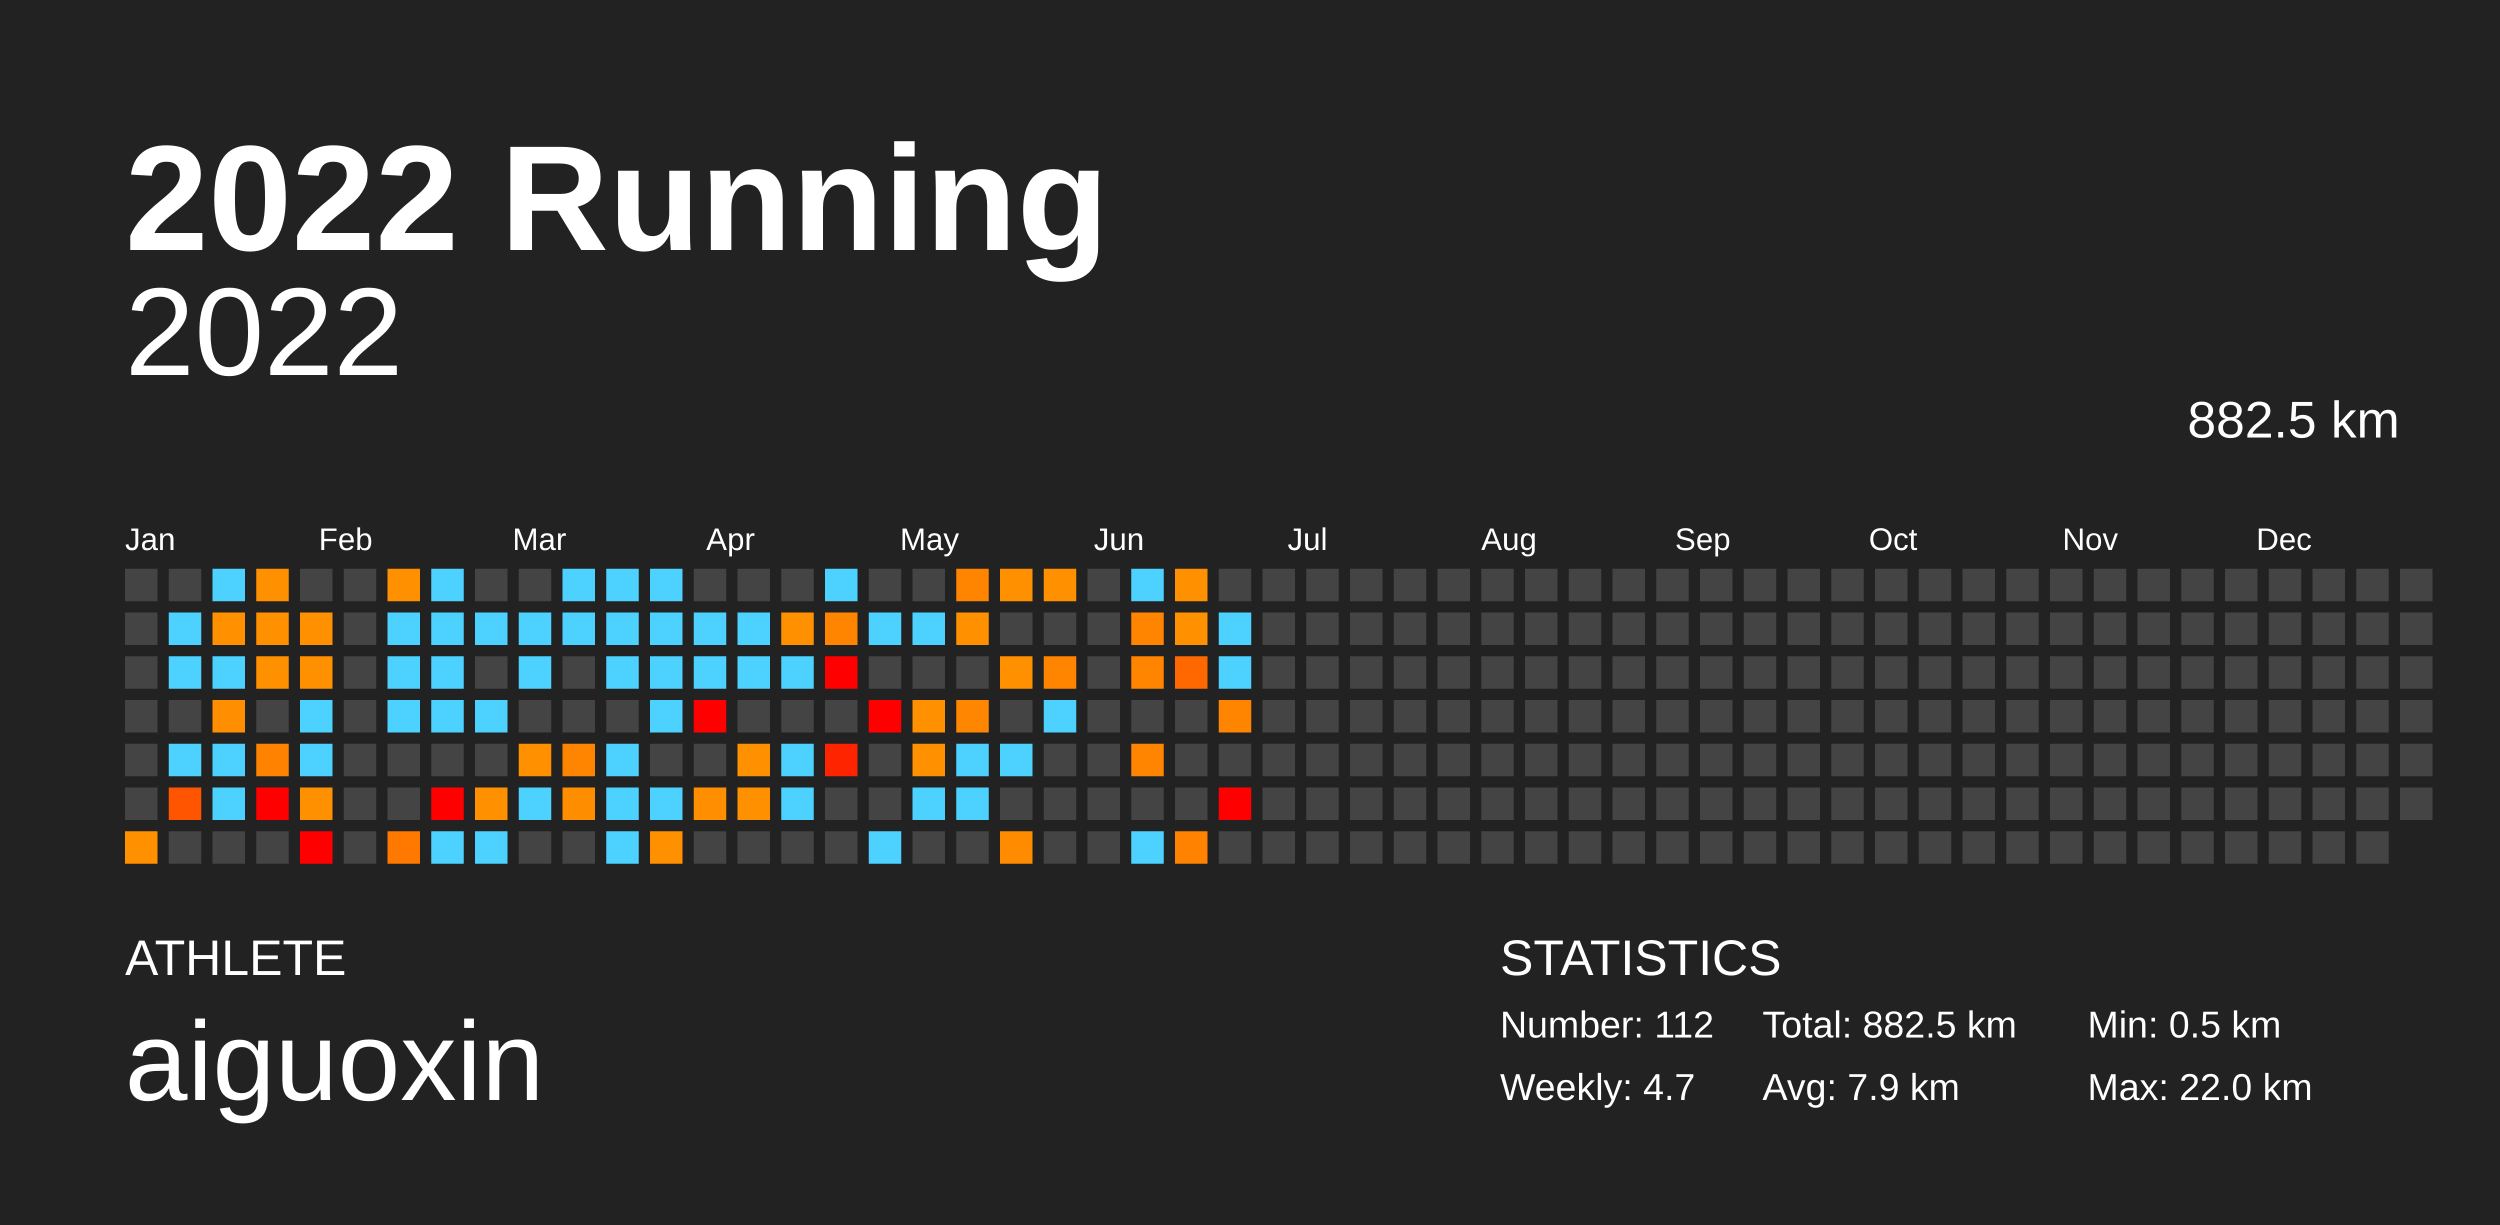
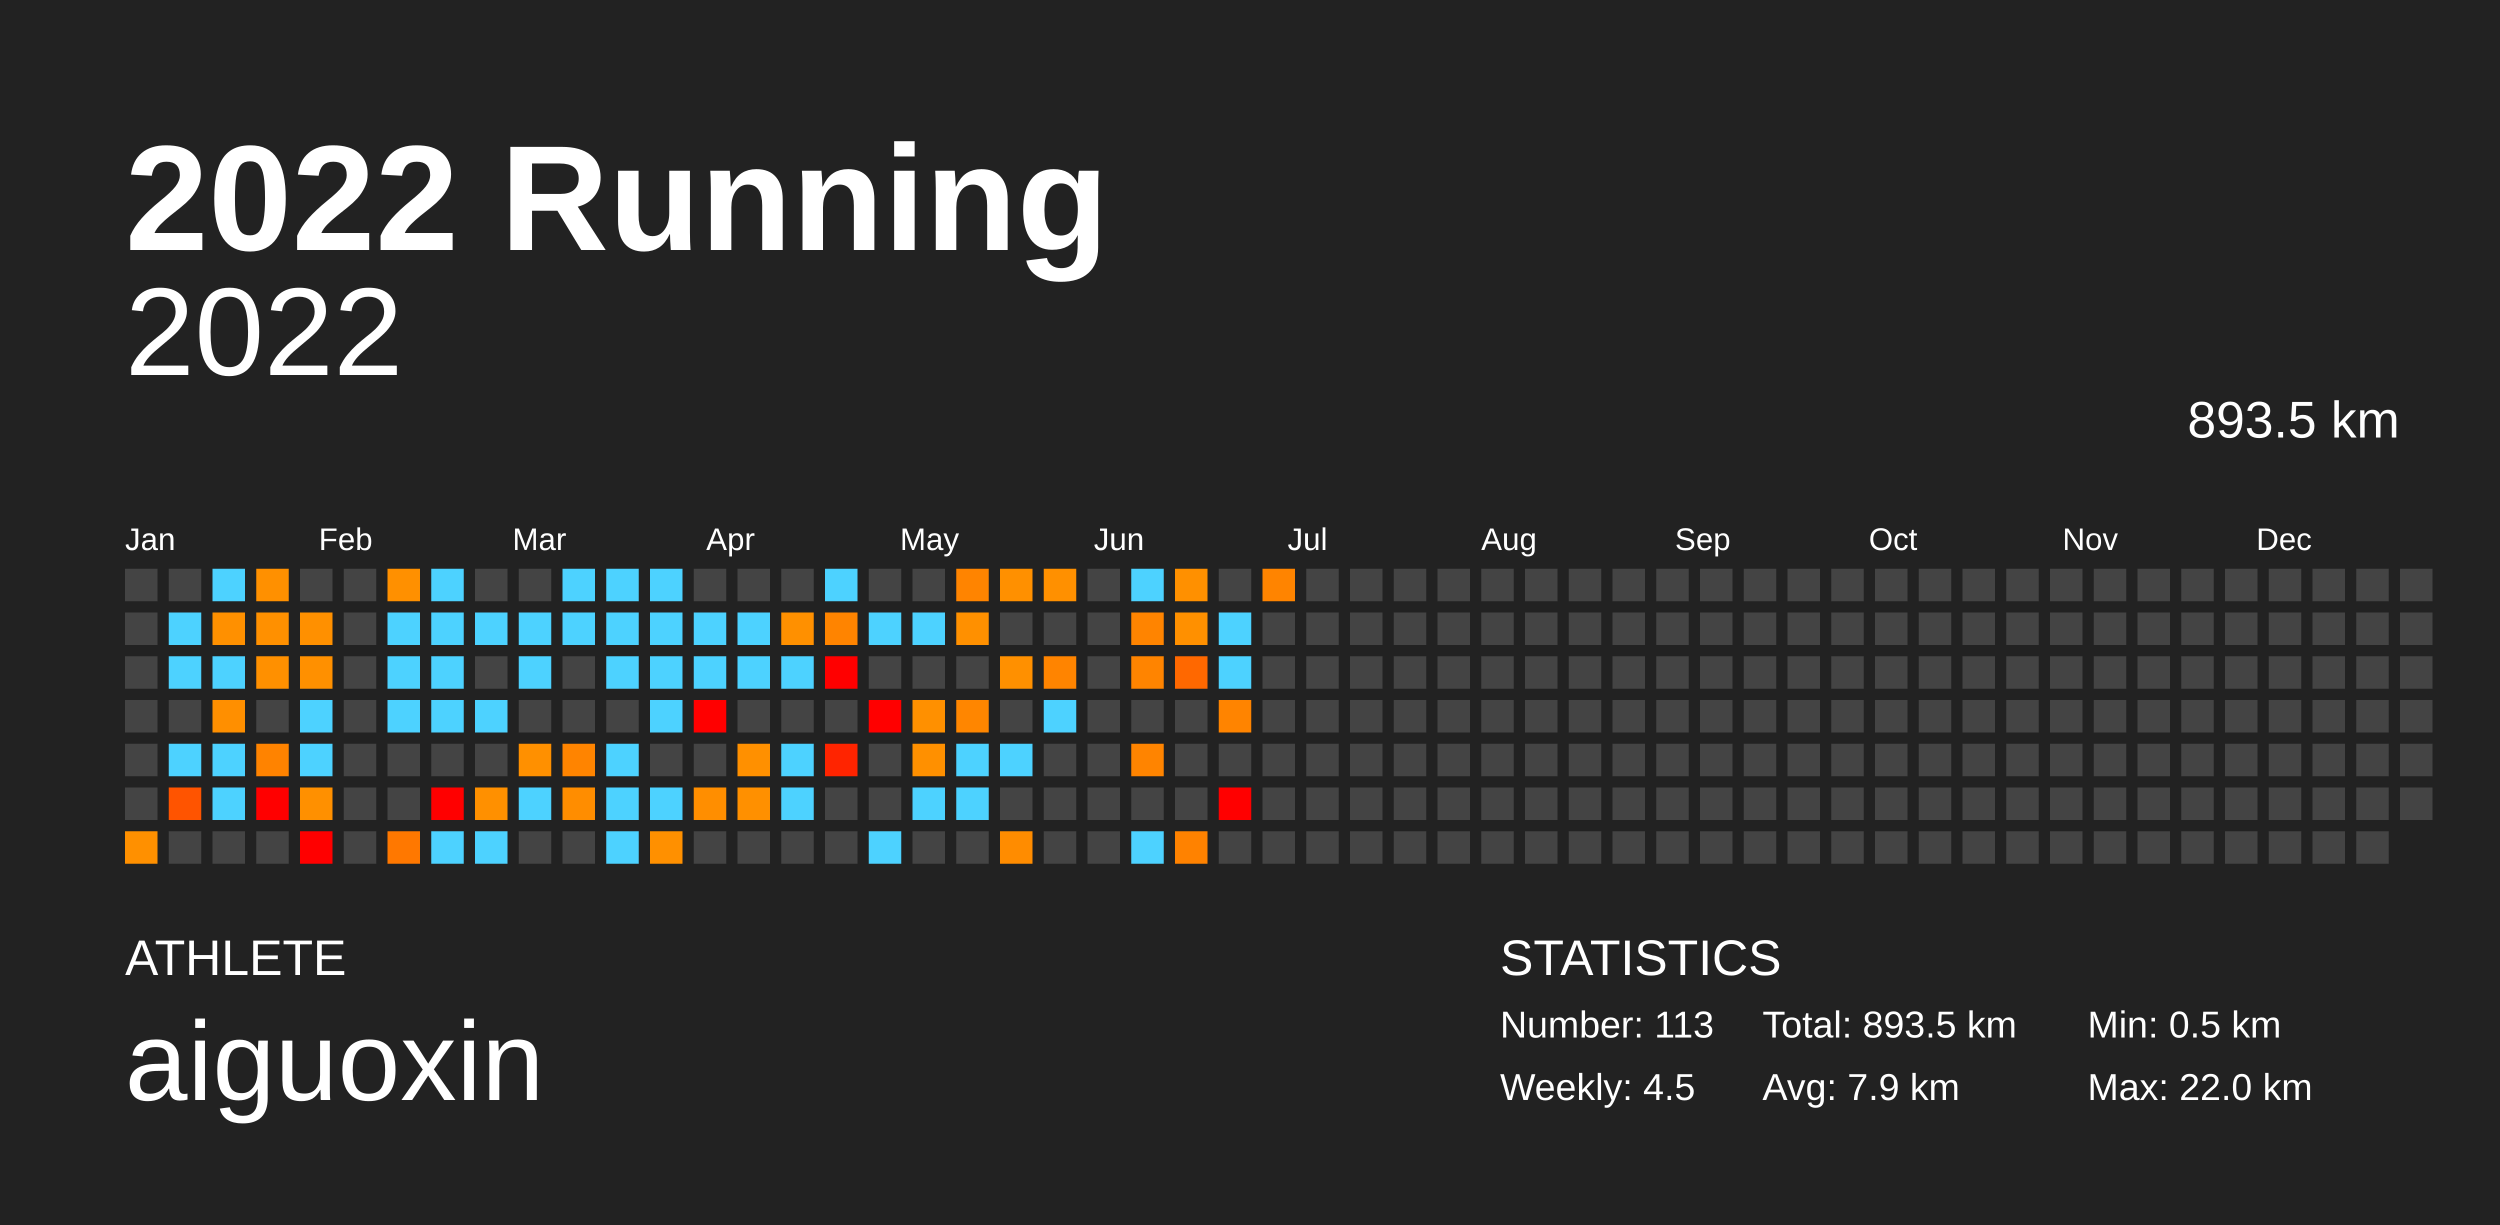
<svg xmlns="http://www.w3.org/2000/svg" baseProfile="full" height="98mm" version="1.1" viewBox="0,0,200,98" width="200mm">
  <defs />
  <rect fill="#222222" height="98" width="200" x="0" y="0" />
  <text fill="#FFFFFF" style="font-size:12px; font-family:Arial; font-weight:bold;" x="10" y="20">2022 Running</text>
  <text fill="#FFFFFF" style="font-size:4px; font-family:Arial" x="10" y="78">ATHLETE</text>
  <text fill="#FFFFFF" style="font-size:9px; font-family:Arial" x="10" y="88">aiguoxin</text>
  <text fill="#FFFFFF" style="font-size:4px; font-family:Arial" x="120" y="78">STATISTICS</text>
-   <text fill="#FFFFFF" style="font-size:3px; font-family:Arial" x="120" y="83">Number: 112</text>
-   <text fill="#FFFFFF" style="font-size:3px; font-family:Arial" x="120" y="88">Weekly: 4.7</text>
-   <text fill="#FFFFFF" style="font-size:3px; font-family:Arial" x="141" y="83">Total: 882.5 km</text>
+   <text fill="#FFFFFF" style="font-size:3px; font-family:Arial" x="120" y="83">Number: 113</text>
+   <text fill="#FFFFFF" style="font-size:3px; font-family:Arial" x="120" y="88">Weekly: 4.5</text>
+   <text fill="#FFFFFF" style="font-size:3px; font-family:Arial" x="141" y="83">Total: 893.5 km</text>
  <text fill="#FFFFFF" style="font-size:3px; font-family:Arial" x="141" y="88">Avg: 7.9 km</text>
  <text fill="#FFFFFF" style="font-size:3px; font-family:Arial" x="167" y="83">Min: 0.5 km</text>
  <text fill="#FFFFFF" style="font-size:3px; font-family:Arial" x="167" y="88">Max: 22.0 km</text>
  <text alignment-baseline="hanging" fill="#FFFFFF" style="font-size:10.0px; font-family:Arial;" x="10" y="30">2022</text>
-   <text alignment-baseline="hanging" fill="#FFFFFF" style="font-size:4.125px; font-family:Arial;" x="175" y="35">882.5 km</text>
+   <text alignment-baseline="hanging" fill="#FFFFFF" style="font-size:4.125px; font-family:Arial;" x="175" y="35">893.5 km</text>
  <text fill="#FFFFFF" style="font-size:2.5px; font-family:Arial" x="10.0" y="44">Jan</text>
  <text fill="#FFFFFF" style="font-size:2.5px; font-family:Arial" x="25.5" y="44">Feb</text>
  <text fill="#FFFFFF" style="font-size:2.5px; font-family:Arial" x="41.0" y="44">Mar</text>
  <text fill="#FFFFFF" style="font-size:2.5px; font-family:Arial" x="56.5" y="44">Apr</text>
  <text fill="#FFFFFF" style="font-size:2.5px; font-family:Arial" x="72.0" y="44">May</text>
  <text fill="#FFFFFF" style="font-size:2.5px; font-family:Arial" x="87.5" y="44">Jun</text>
  <text fill="#FFFFFF" style="font-size:2.5px; font-family:Arial" x="103.0" y="44">Jul</text>
  <text fill="#FFFFFF" style="font-size:2.5px; font-family:Arial" x="118.5" y="44">Aug</text>
  <text fill="#FFFFFF" style="font-size:2.5px; font-family:Arial" x="134.0" y="44">Sep</text>
  <text fill="#FFFFFF" style="font-size:2.5px; font-family:Arial" x="149.5" y="44">Oct</text>
  <text fill="#FFFFFF" style="font-size:2.5px; font-family:Arial" x="165.0" y="44">Nov</text>
  <text fill="#FFFFFF" style="font-size:2.5px; font-family:Arial" x="180.5" y="44">Dec</text>
  <rect fill="#444444" height="2.6" width="2.6" x="10.0" y="45.5" />
  <rect fill="#444444" height="2.6" width="2.6" x="10.0" y="49.0" />
  <rect fill="#444444" height="2.6" width="2.6" x="10.0" y="52.5" />
  <rect fill="#444444" height="2.6" width="2.6" x="10.0" y="56.0" />
  <rect fill="#444444" height="2.6" width="2.6" x="10.0" y="59.5" />
  <rect fill="#444444" height="2.6" width="2.6" x="10.0" y="63.0" />
  <rect fill="#ff9000" height="2.6" width="2.6" x="10.0" y="66.5" />
  <rect fill="#444444" height="2.6" width="2.6" x="13.5" y="45.5" />
  <rect fill="#4dd2ff" height="2.6" width="2.6" x="13.5" y="49.0" />
  <rect fill="#4dd2ff" height="2.6" width="2.6" x="13.5" y="52.5" />
  <rect fill="#444444" height="2.6" width="2.6" x="13.5" y="56.0" />
  <rect fill="#4dd2ff" height="2.6" width="2.6" x="13.5" y="59.5" />
  <rect fill="#ff5400" height="2.6" width="2.6" x="13.5" y="63.0" />
  <rect fill="#444444" height="2.6" width="2.6" x="13.5" y="66.5" />
  <rect fill="#4dd2ff" height="2.6" width="2.6" x="17.0" y="45.5" />
  <rect fill="#ff9000" height="2.6" width="2.6" x="17.0" y="49.0" />
  <rect fill="#4dd2ff" height="2.6" width="2.6" x="17.0" y="52.5" />
  <rect fill="#ff8f00" height="2.6" width="2.6" x="17.0" y="56.0" />
  <rect fill="#4dd2ff" height="2.6" width="2.6" x="17.0" y="59.5" />
  <rect fill="#4dd2ff" height="2.6" width="2.6" x="17.0" y="63.0" />
  <rect fill="#444444" height="2.6" width="2.6" x="17.0" y="66.5" />
  <rect fill="#ff9000" height="2.6" width="2.6" x="20.5" y="45.5" />
  <rect fill="#ff9000" height="2.6" width="2.6" x="20.5" y="49.0" />
  <rect fill="#ff9000" height="2.6" width="2.6" x="20.5" y="52.5" />
  <rect fill="#444444" height="2.6" width="2.6" x="20.5" y="56.0" />
  <rect fill="#ff8300" height="2.6" width="2.6" x="20.5" y="59.5" />
  <rect fill="red" height="2.6" width="2.6" x="20.5" y="63.0" />
  <rect fill="#444444" height="2.6" width="2.6" x="20.5" y="66.5" />
  <rect fill="#444444" height="2.6" width="2.6" x="24.0" y="45.5" />
  <rect fill="#ff9000" height="2.6" width="2.6" x="24.0" y="49.0" />
  <rect fill="#ff9000" height="2.6" width="2.6" x="24.0" y="52.5" />
  <rect fill="#4dd2ff" height="2.6" width="2.6" x="24.0" y="56.0" />
  <rect fill="#4dd2ff" height="2.6" width="2.6" x="24.0" y="59.5" />
  <rect fill="#ff9000" height="2.6" width="2.6" x="24.0" y="63.0" />
  <rect fill="red" height="2.6" width="2.6" x="24.0" y="66.5" />
  <rect fill="#444444" height="2.6" width="2.6" x="27.5" y="45.5" />
  <rect fill="#444444" height="2.6" width="2.6" x="27.5" y="49.0" />
  <rect fill="#444444" height="2.6" width="2.6" x="27.5" y="52.5" />
  <rect fill="#444444" height="2.6" width="2.6" x="27.5" y="56.0" />
  <rect fill="#444444" height="2.6" width="2.6" x="27.5" y="59.5" />
  <rect fill="#444444" height="2.6" width="2.6" x="27.5" y="63.0" />
  <rect fill="#444444" height="2.6" width="2.6" x="27.5" y="66.5" />
  <rect fill="#ff9000" height="2.6" width="2.6" x="31.0" y="45.5" />
  <rect fill="#4dd2ff" height="2.6" width="2.6" x="31.0" y="49.0" />
  <rect fill="#4dd2ff" height="2.6" width="2.6" x="31.0" y="52.5" />
  <rect fill="#4dd2ff" height="2.6" width="2.6" x="31.0" y="56.0" />
  <rect fill="#444444" height="2.6" width="2.6" x="31.0" y="59.5" />
  <rect fill="#444444" height="2.6" width="2.6" x="31.0" y="63.0" />
  <rect fill="#ff7800" height="2.6" width="2.6" x="31.0" y="66.5" />
  <rect fill="#4dd2ff" height="2.6" width="2.6" x="34.5" y="45.5" />
  <rect fill="#4dd2ff" height="2.6" width="2.6" x="34.5" y="49.0" />
  <rect fill="#4dd2ff" height="2.6" width="2.6" x="34.5" y="52.5" />
  <rect fill="#4dd2ff" height="2.6" width="2.6" x="34.5" y="56.0" />
  <rect fill="#444444" height="2.6" width="2.6" x="34.5" y="59.5" />
  <rect fill="red" height="2.6" width="2.6" x="34.5" y="63.0" />
  <rect fill="#4dd2ff" height="2.6" width="2.6" x="34.5" y="66.5" />
  <rect fill="#444444" height="2.6" width="2.6" x="38.0" y="45.5" />
  <rect fill="#4dd2ff" height="2.6" width="2.6" x="38.0" y="49.0" />
  <rect fill="#444444" height="2.6" width="2.6" x="38.0" y="52.5" />
  <rect fill="#4dd2ff" height="2.6" width="2.6" x="38.0" y="56.0" />
  <rect fill="#444444" height="2.6" width="2.6" x="38.0" y="59.5" />
  <rect fill="#ff9000" height="2.6" width="2.6" x="38.0" y="63.0" />
  <rect fill="#4dd2ff" height="2.6" width="2.6" x="38.0" y="66.5" />
  <rect fill="#444444" height="2.6" width="2.6" x="41.5" y="45.5" />
  <rect fill="#4dd2ff" height="2.6" width="2.6" x="41.5" y="49.0" />
  <rect fill="#4dd2ff" height="2.6" width="2.6" x="41.5" y="52.5" />
  <rect fill="#444444" height="2.6" width="2.6" x="41.5" y="56.0" />
  <rect fill="#ff9000" height="2.6" width="2.6" x="41.5" y="59.5" />
  <rect fill="#4dd2ff" height="2.6" width="2.6" x="41.5" y="63.0" />
  <rect fill="#444444" height="2.6" width="2.6" x="41.5" y="66.5" />
  <rect fill="#4dd2ff" height="2.6" width="2.6" x="45.0" y="45.5" />
  <rect fill="#4dd2ff" height="2.6" width="2.6" x="45.0" y="49.0" />
  <rect fill="#444444" height="2.6" width="2.6" x="45.0" y="52.5" />
  <rect fill="#444444" height="2.6" width="2.6" x="45.0" y="56.0" />
  <rect fill="#ff8400" height="2.6" width="2.6" x="45.0" y="59.5" />
  <rect fill="#ff8d00" height="2.6" width="2.6" x="45.0" y="63.0" />
  <rect fill="#444444" height="2.6" width="2.6" x="45.0" y="66.5" />
  <rect fill="#4dd2ff" height="2.6" width="2.6" x="48.5" y="45.5" />
  <rect fill="#4dd2ff" height="2.6" width="2.6" x="48.5" y="49.0" />
  <rect fill="#4dd2ff" height="2.6" width="2.6" x="48.5" y="52.5" />
  <rect fill="#444444" height="2.6" width="2.6" x="48.5" y="56.0" />
  <rect fill="#4dd2ff" height="2.6" width="2.6" x="48.5" y="59.5" />
  <rect fill="#4dd2ff" height="2.6" width="2.6" x="48.5" y="63.0" />
  <rect fill="#4dd2ff" height="2.6" width="2.6" x="48.5" y="66.5" />
  <rect fill="#4dd2ff" height="2.6" width="2.6" x="52.0" y="45.5" />
  <rect fill="#4dd2ff" height="2.6" width="2.6" x="52.0" y="49.0" />
  <rect fill="#4dd2ff" height="2.6" width="2.6" x="52.0" y="52.5" />
  <rect fill="#4dd2ff" height="2.6" width="2.6" x="52.0" y="56.0" />
  <rect fill="#444444" height="2.6" width="2.6" x="52.0" y="59.5" />
  <rect fill="#4dd2ff" height="2.6" width="2.6" x="52.0" y="63.0" />
  <rect fill="#ff9000" height="2.6" width="2.6" x="52.0" y="66.5" />
  <rect fill="#444444" height="2.6" width="2.6" x="55.5" y="45.5" />
  <rect fill="#4dd2ff" height="2.6" width="2.6" x="55.5" y="49.0" />
  <rect fill="#4dd2ff" height="2.6" width="2.6" x="55.5" y="52.5" />
  <rect fill="red" height="2.6" width="2.6" x="55.5" y="56.0" />
  <rect fill="#444444" height="2.6" width="2.6" x="55.5" y="59.5" />
  <rect fill="#ff8e00" height="2.6" width="2.6" x="55.5" y="63.0" />
  <rect fill="#444444" height="2.6" width="2.6" x="55.5" y="66.5" />
  <rect fill="#444444" height="2.6" width="2.6" x="59.0" y="45.5" />
  <rect fill="#4dd2ff" height="2.6" width="2.6" x="59.0" y="49.0" />
  <rect fill="#4dd2ff" height="2.6" width="2.6" x="59.0" y="52.5" />
  <rect fill="#444444" height="2.6" width="2.6" x="59.0" y="56.0" />
  <rect fill="#ff9000" height="2.6" width="2.6" x="59.0" y="59.5" />
  <rect fill="#ff9000" height="2.6" width="2.6" x="59.0" y="63.0" />
  <rect fill="#444444" height="2.6" width="2.6" x="59.0" y="66.5" />
  <rect fill="#444444" height="2.6" width="2.6" x="62.5" y="45.5" />
  <rect fill="#ff9000" height="2.6" width="2.6" x="62.5" y="49.0" />
  <rect fill="#4dd2ff" height="2.6" width="2.6" x="62.5" y="52.5" />
  <rect fill="#444444" height="2.6" width="2.6" x="62.5" y="56.0" />
  <rect fill="#4dd2ff" height="2.6" width="2.6" x="62.5" y="59.5" />
  <rect fill="#4dd2ff" height="2.6" width="2.6" x="62.5" y="63.0" />
  <rect fill="#444444" height="2.6" width="2.6" x="62.5" y="66.5" />
  <rect fill="#4dd2ff" height="2.6" width="2.6" x="66.0" y="45.5" />
  <rect fill="#ff8400" height="2.6" width="2.6" x="66.0" y="49.0" />
  <rect fill="red" height="2.6" width="2.6" x="66.0" y="52.5" />
  <rect fill="#444444" height="2.6" width="2.6" x="66.0" y="56.0" />
  <rect fill="#ff2400" height="2.6" width="2.6" x="66.0" y="59.5" />
  <rect fill="#444444" height="2.6" width="2.6" x="66.0" y="63.0" />
  <rect fill="#444444" height="2.6" width="2.6" x="66.0" y="66.5" />
  <rect fill="#444444" height="2.6" width="2.6" x="69.5" y="45.5" />
  <rect fill="#4dd2ff" height="2.6" width="2.6" x="69.5" y="49.0" />
  <rect fill="#444444" height="2.6" width="2.6" x="69.5" y="52.5" />
  <rect fill="red" height="2.6" width="2.6" x="69.5" y="56.0" />
  <rect fill="#444444" height="2.6" width="2.6" x="69.5" y="59.5" />
  <rect fill="#444444" height="2.6" width="2.6" x="69.5" y="63.0" />
  <rect fill="#4dd2ff" height="2.6" width="2.6" x="69.5" y="66.5" />
  <rect fill="#444444" height="2.6" width="2.6" x="73.0" y="45.5" />
  <rect fill="#4dd2ff" height="2.6" width="2.6" x="73.0" y="49.0" />
  <rect fill="#444444" height="2.6" width="2.6" x="73.0" y="52.5" />
  <rect fill="#ff9000" height="2.6" width="2.6" x="73.0" y="56.0" />
  <rect fill="#ff9000" height="2.6" width="2.6" x="73.0" y="59.5" />
  <rect fill="#4dd2ff" height="2.6" width="2.6" x="73.0" y="63.0" />
  <rect fill="#444444" height="2.6" width="2.6" x="73.0" y="66.5" />
  <rect fill="#ff8400" height="2.6" width="2.6" x="76.5" y="45.5" />
  <rect fill="#ff9000" height="2.6" width="2.6" x="76.5" y="49.0" />
  <rect fill="#444444" height="2.6" width="2.6" x="76.5" y="52.5" />
  <rect fill="#ff8600" height="2.6" width="2.6" x="76.5" y="56.0" />
  <rect fill="#4dd2ff" height="2.6" width="2.6" x="76.5" y="59.5" />
  <rect fill="#4dd2ff" height="2.6" width="2.6" x="76.5" y="63.0" />
  <rect fill="#444444" height="2.6" width="2.6" x="76.5" y="66.5" />
  <rect fill="#ff9000" height="2.6" width="2.6" x="80.0" y="45.5" />
  <rect fill="#444444" height="2.6" width="2.6" x="80.0" y="49.0" />
  <rect fill="#ff9000" height="2.6" width="2.6" x="80.0" y="52.5" />
  <rect fill="#444444" height="2.6" width="2.6" x="80.0" y="56.0" />
  <rect fill="#4dd2ff" height="2.6" width="2.6" x="80.0" y="59.5" />
  <rect fill="#444444" height="2.6" width="2.6" x="80.0" y="63.0" />
  <rect fill="#ff8c00" height="2.6" width="2.6" x="80.0" y="66.5" />
  <rect fill="#ff9000" height="2.6" width="2.6" x="83.5" y="45.5" />
  <rect fill="#444444" height="2.6" width="2.6" x="83.5" y="49.0" />
  <rect fill="#ff8400" height="2.6" width="2.6" x="83.5" y="52.5" />
  <rect fill="#4dd2ff" height="2.6" width="2.6" x="83.5" y="56.0" />
  <rect fill="#444444" height="2.6" width="2.6" x="83.5" y="59.5" />
  <rect fill="#444444" height="2.6" width="2.6" x="83.5" y="63.0" />
  <rect fill="#444444" height="2.6" width="2.6" x="83.5" y="66.5" />
  <rect fill="#444444" height="2.6" width="2.6" x="87.0" y="45.5" />
  <rect fill="#444444" height="2.6" width="2.6" x="87.0" y="49.0" />
  <rect fill="#444444" height="2.6" width="2.6" x="87.0" y="52.5" />
  <rect fill="#444444" height="2.6" width="2.6" x="87.0" y="56.0" />
  <rect fill="#444444" height="2.6" width="2.6" x="87.0" y="59.5" />
  <rect fill="#444444" height="2.6" width="2.6" x="87.0" y="63.0" />
  <rect fill="#444444" height="2.6" width="2.6" x="87.0" y="66.5" />
  <rect fill="#4dd2ff" height="2.6" width="2.6" x="90.5" y="45.5" />
  <rect fill="#ff8400" height="2.6" width="2.6" x="90.5" y="49.0" />
  <rect fill="#ff8400" height="2.6" width="2.6" x="90.5" y="52.5" />
  <rect fill="#444444" height="2.6" width="2.6" x="90.5" y="56.0" />
  <rect fill="#ff8400" height="2.6" width="2.6" x="90.5" y="59.5" />
  <rect fill="#444444" height="2.6" width="2.6" x="90.5" y="63.0" />
  <rect fill="#4dd2ff" height="2.6" width="2.6" x="90.5" y="66.5" />
  <rect fill="#ff9000" height="2.6" width="2.6" x="94.0" y="45.5" />
  <rect fill="#ff9000" height="2.6" width="2.6" x="94.0" y="49.0" />
  <rect fill="#ff6800" height="2.6" width="2.6" x="94.0" y="52.5" />
  <rect fill="#444444" height="2.6" width="2.6" x="94.0" y="56.0" />
  <rect fill="#444444" height="2.6" width="2.6" x="94.0" y="59.5" />
  <rect fill="#444444" height="2.6" width="2.6" x="94.0" y="63.0" />
  <rect fill="#ff8200" height="2.6" width="2.6" x="94.0" y="66.5" />
  <rect fill="#444444" height="2.6" width="2.6" x="97.5" y="45.5" />
  <rect fill="#4dd2ff" height="2.6" width="2.6" x="97.5" y="49.0" />
  <rect fill="#4dd2ff" height="2.6" width="2.6" x="97.5" y="52.5" />
  <rect fill="#ff8400" height="2.6" width="2.6" x="97.5" y="56.0" />
  <rect fill="#444444" height="2.6" width="2.6" x="97.5" y="59.5" />
  <rect fill="red" height="2.6" width="2.6" x="97.5" y="63.0" />
  <rect fill="#444444" height="2.6" width="2.6" x="97.5" y="66.5" />
-   <rect fill="#444444" height="2.6" width="2.6" x="101.0" y="45.5" />
+   <rect fill="#ff8400" height="2.6" width="2.6" x="101.0" y="45.5" />
  <rect fill="#444444" height="2.6" width="2.6" x="101.0" y="49.0" />
  <rect fill="#444444" height="2.6" width="2.6" x="101.0" y="52.5" />
  <rect fill="#444444" height="2.6" width="2.6" x="101.0" y="56.0" />
  <rect fill="#444444" height="2.6" width="2.6" x="101.0" y="59.5" />
  <rect fill="#444444" height="2.6" width="2.6" x="101.0" y="63.0" />
  <rect fill="#444444" height="2.6" width="2.6" x="101.0" y="66.5" />
  <rect fill="#444444" height="2.6" width="2.6" x="104.5" y="45.5" />
  <rect fill="#444444" height="2.6" width="2.6" x="104.5" y="49.0" />
  <rect fill="#444444" height="2.6" width="2.6" x="104.5" y="52.5" />
  <rect fill="#444444" height="2.6" width="2.6" x="104.5" y="56.0" />
  <rect fill="#444444" height="2.6" width="2.6" x="104.5" y="59.5" />
  <rect fill="#444444" height="2.6" width="2.6" x="104.5" y="63.0" />
  <rect fill="#444444" height="2.6" width="2.6" x="104.5" y="66.5" />
  <rect fill="#444444" height="2.6" width="2.6" x="108.0" y="45.5" />
  <rect fill="#444444" height="2.6" width="2.6" x="108.0" y="49.0" />
  <rect fill="#444444" height="2.6" width="2.6" x="108.0" y="52.5" />
  <rect fill="#444444" height="2.6" width="2.6" x="108.0" y="56.0" />
  <rect fill="#444444" height="2.6" width="2.6" x="108.0" y="59.5" />
  <rect fill="#444444" height="2.6" width="2.6" x="108.0" y="63.0" />
  <rect fill="#444444" height="2.6" width="2.6" x="108.0" y="66.5" />
  <rect fill="#444444" height="2.6" width="2.6" x="111.5" y="45.5" />
  <rect fill="#444444" height="2.6" width="2.6" x="111.5" y="49.0" />
  <rect fill="#444444" height="2.6" width="2.6" x="111.5" y="52.5" />
  <rect fill="#444444" height="2.6" width="2.6" x="111.5" y="56.0" />
  <rect fill="#444444" height="2.6" width="2.6" x="111.5" y="59.5" />
  <rect fill="#444444" height="2.6" width="2.6" x="111.5" y="63.0" />
  <rect fill="#444444" height="2.6" width="2.6" x="111.5" y="66.5" />
  <rect fill="#444444" height="2.6" width="2.6" x="115.0" y="45.5" />
  <rect fill="#444444" height="2.6" width="2.6" x="115.0" y="49.0" />
  <rect fill="#444444" height="2.6" width="2.6" x="115.0" y="52.5" />
  <rect fill="#444444" height="2.6" width="2.6" x="115.0" y="56.0" />
  <rect fill="#444444" height="2.6" width="2.6" x="115.0" y="59.5" />
  <rect fill="#444444" height="2.6" width="2.6" x="115.0" y="63.0" />
  <rect fill="#444444" height="2.6" width="2.6" x="115.0" y="66.5" />
  <rect fill="#444444" height="2.6" width="2.6" x="118.5" y="45.5" />
  <rect fill="#444444" height="2.6" width="2.6" x="118.5" y="49.0" />
  <rect fill="#444444" height="2.6" width="2.6" x="118.5" y="52.5" />
  <rect fill="#444444" height="2.6" width="2.6" x="118.5" y="56.0" />
  <rect fill="#444444" height="2.6" width="2.6" x="118.5" y="59.5" />
  <rect fill="#444444" height="2.6" width="2.6" x="118.5" y="63.0" />
  <rect fill="#444444" height="2.6" width="2.6" x="118.5" y="66.5" />
  <rect fill="#444444" height="2.6" width="2.6" x="122.0" y="45.5" />
  <rect fill="#444444" height="2.6" width="2.6" x="122.0" y="49.0" />
  <rect fill="#444444" height="2.6" width="2.6" x="122.0" y="52.5" />
  <rect fill="#444444" height="2.6" width="2.6" x="122.0" y="56.0" />
  <rect fill="#444444" height="2.6" width="2.6" x="122.0" y="59.5" />
  <rect fill="#444444" height="2.6" width="2.6" x="122.0" y="63.0" />
  <rect fill="#444444" height="2.6" width="2.6" x="122.0" y="66.5" />
  <rect fill="#444444" height="2.6" width="2.6" x="125.5" y="45.5" />
  <rect fill="#444444" height="2.6" width="2.6" x="125.5" y="49.0" />
  <rect fill="#444444" height="2.6" width="2.6" x="125.5" y="52.5" />
  <rect fill="#444444" height="2.6" width="2.6" x="125.5" y="56.0" />
  <rect fill="#444444" height="2.6" width="2.6" x="125.5" y="59.5" />
  <rect fill="#444444" height="2.6" width="2.6" x="125.5" y="63.0" />
  <rect fill="#444444" height="2.6" width="2.6" x="125.5" y="66.5" />
  <rect fill="#444444" height="2.6" width="2.6" x="129.0" y="45.5" />
  <rect fill="#444444" height="2.6" width="2.6" x="129.0" y="49.0" />
  <rect fill="#444444" height="2.6" width="2.6" x="129.0" y="52.5" />
  <rect fill="#444444" height="2.6" width="2.6" x="129.0" y="56.0" />
  <rect fill="#444444" height="2.6" width="2.6" x="129.0" y="59.5" />
  <rect fill="#444444" height="2.6" width="2.6" x="129.0" y="63.0" />
  <rect fill="#444444" height="2.6" width="2.6" x="129.0" y="66.5" />
  <rect fill="#444444" height="2.6" width="2.6" x="132.5" y="45.5" />
  <rect fill="#444444" height="2.6" width="2.6" x="132.5" y="49.0" />
  <rect fill="#444444" height="2.6" width="2.6" x="132.5" y="52.5" />
  <rect fill="#444444" height="2.6" width="2.6" x="132.5" y="56.0" />
  <rect fill="#444444" height="2.6" width="2.6" x="132.5" y="59.5" />
  <rect fill="#444444" height="2.6" width="2.6" x="132.5" y="63.0" />
  <rect fill="#444444" height="2.6" width="2.6" x="132.5" y="66.5" />
  <rect fill="#444444" height="2.6" width="2.6" x="136.0" y="45.5" />
  <rect fill="#444444" height="2.6" width="2.6" x="136.0" y="49.0" />
  <rect fill="#444444" height="2.6" width="2.6" x="136.0" y="52.5" />
  <rect fill="#444444" height="2.6" width="2.6" x="136.0" y="56.0" />
  <rect fill="#444444" height="2.6" width="2.6" x="136.0" y="59.5" />
  <rect fill="#444444" height="2.6" width="2.6" x="136.0" y="63.0" />
  <rect fill="#444444" height="2.6" width="2.6" x="136.0" y="66.5" />
  <rect fill="#444444" height="2.6" width="2.6" x="139.5" y="45.5" />
  <rect fill="#444444" height="2.6" width="2.6" x="139.5" y="49.0" />
  <rect fill="#444444" height="2.6" width="2.6" x="139.5" y="52.5" />
  <rect fill="#444444" height="2.6" width="2.6" x="139.5" y="56.0" />
  <rect fill="#444444" height="2.6" width="2.6" x="139.5" y="59.5" />
  <rect fill="#444444" height="2.6" width="2.6" x="139.5" y="63.0" />
  <rect fill="#444444" height="2.6" width="2.6" x="139.5" y="66.5" />
  <rect fill="#444444" height="2.6" width="2.6" x="143.0" y="45.5" />
  <rect fill="#444444" height="2.6" width="2.6" x="143.0" y="49.0" />
  <rect fill="#444444" height="2.6" width="2.6" x="143.0" y="52.5" />
  <rect fill="#444444" height="2.6" width="2.6" x="143.0" y="56.0" />
  <rect fill="#444444" height="2.6" width="2.6" x="143.0" y="59.5" />
  <rect fill="#444444" height="2.6" width="2.6" x="143.0" y="63.0" />
  <rect fill="#444444" height="2.6" width="2.6" x="143.0" y="66.5" />
  <rect fill="#444444" height="2.6" width="2.6" x="146.5" y="45.5" />
  <rect fill="#444444" height="2.6" width="2.6" x="146.5" y="49.0" />
  <rect fill="#444444" height="2.6" width="2.6" x="146.5" y="52.5" />
  <rect fill="#444444" height="2.6" width="2.6" x="146.5" y="56.0" />
  <rect fill="#444444" height="2.6" width="2.6" x="146.5" y="59.5" />
  <rect fill="#444444" height="2.6" width="2.6" x="146.5" y="63.0" />
  <rect fill="#444444" height="2.6" width="2.6" x="146.5" y="66.5" />
  <rect fill="#444444" height="2.6" width="2.6" x="150.0" y="45.5" />
  <rect fill="#444444" height="2.6" width="2.6" x="150.0" y="49.0" />
  <rect fill="#444444" height="2.6" width="2.6" x="150.0" y="52.5" />
  <rect fill="#444444" height="2.6" width="2.6" x="150.0" y="56.0" />
  <rect fill="#444444" height="2.6" width="2.6" x="150.0" y="59.5" />
  <rect fill="#444444" height="2.6" width="2.6" x="150.0" y="63.0" />
  <rect fill="#444444" height="2.6" width="2.6" x="150.0" y="66.5" />
  <rect fill="#444444" height="2.6" width="2.6" x="153.5" y="45.5" />
  <rect fill="#444444" height="2.6" width="2.6" x="153.5" y="49.0" />
  <rect fill="#444444" height="2.6" width="2.6" x="153.5" y="52.5" />
  <rect fill="#444444" height="2.6" width="2.6" x="153.5" y="56.0" />
  <rect fill="#444444" height="2.6" width="2.6" x="153.5" y="59.5" />
  <rect fill="#444444" height="2.6" width="2.6" x="153.5" y="63.0" />
  <rect fill="#444444" height="2.6" width="2.6" x="153.5" y="66.5" />
  <rect fill="#444444" height="2.6" width="2.6" x="157.0" y="45.5" />
  <rect fill="#444444" height="2.6" width="2.6" x="157.0" y="49.0" />
  <rect fill="#444444" height="2.6" width="2.6" x="157.0" y="52.5" />
  <rect fill="#444444" height="2.6" width="2.6" x="157.0" y="56.0" />
  <rect fill="#444444" height="2.6" width="2.6" x="157.0" y="59.5" />
  <rect fill="#444444" height="2.6" width="2.6" x="157.0" y="63.0" />
  <rect fill="#444444" height="2.6" width="2.6" x="157.0" y="66.5" />
  <rect fill="#444444" height="2.6" width="2.6" x="160.5" y="45.5" />
  <rect fill="#444444" height="2.6" width="2.6" x="160.5" y="49.0" />
  <rect fill="#444444" height="2.6" width="2.6" x="160.5" y="52.5" />
  <rect fill="#444444" height="2.6" width="2.6" x="160.5" y="56.0" />
  <rect fill="#444444" height="2.6" width="2.6" x="160.5" y="59.5" />
  <rect fill="#444444" height="2.6" width="2.6" x="160.5" y="63.0" />
  <rect fill="#444444" height="2.6" width="2.6" x="160.5" y="66.5" />
  <rect fill="#444444" height="2.6" width="2.6" x="164.0" y="45.5" />
  <rect fill="#444444" height="2.6" width="2.6" x="164.0" y="49.0" />
  <rect fill="#444444" height="2.6" width="2.6" x="164.0" y="52.5" />
  <rect fill="#444444" height="2.6" width="2.6" x="164.0" y="56.0" />
  <rect fill="#444444" height="2.6" width="2.6" x="164.0" y="59.5" />
  <rect fill="#444444" height="2.6" width="2.6" x="164.0" y="63.0" />
  <rect fill="#444444" height="2.6" width="2.6" x="164.0" y="66.5" />
  <rect fill="#444444" height="2.6" width="2.6" x="167.5" y="45.5" />
  <rect fill="#444444" height="2.6" width="2.6" x="167.5" y="49.0" />
  <rect fill="#444444" height="2.6" width="2.6" x="167.5" y="52.5" />
  <rect fill="#444444" height="2.6" width="2.6" x="167.5" y="56.0" />
  <rect fill="#444444" height="2.6" width="2.6" x="167.5" y="59.5" />
  <rect fill="#444444" height="2.6" width="2.6" x="167.5" y="63.0" />
  <rect fill="#444444" height="2.6" width="2.6" x="167.5" y="66.5" />
  <rect fill="#444444" height="2.6" width="2.6" x="171.0" y="45.5" />
  <rect fill="#444444" height="2.6" width="2.6" x="171.0" y="49.0" />
  <rect fill="#444444" height="2.6" width="2.6" x="171.0" y="52.5" />
  <rect fill="#444444" height="2.6" width="2.6" x="171.0" y="56.0" />
  <rect fill="#444444" height="2.6" width="2.6" x="171.0" y="59.5" />
  <rect fill="#444444" height="2.6" width="2.6" x="171.0" y="63.0" />
  <rect fill="#444444" height="2.6" width="2.6" x="171.0" y="66.5" />
  <rect fill="#444444" height="2.6" width="2.6" x="174.5" y="45.5" />
  <rect fill="#444444" height="2.6" width="2.6" x="174.5" y="49.0" />
  <rect fill="#444444" height="2.6" width="2.6" x="174.5" y="52.5" />
  <rect fill="#444444" height="2.6" width="2.6" x="174.5" y="56.0" />
  <rect fill="#444444" height="2.6" width="2.6" x="174.5" y="59.5" />
  <rect fill="#444444" height="2.6" width="2.6" x="174.5" y="63.0" />
  <rect fill="#444444" height="2.6" width="2.6" x="174.5" y="66.5" />
  <rect fill="#444444" height="2.6" width="2.6" x="178.0" y="45.5" />
  <rect fill="#444444" height="2.6" width="2.6" x="178.0" y="49.0" />
  <rect fill="#444444" height="2.6" width="2.6" x="178.0" y="52.5" />
  <rect fill="#444444" height="2.6" width="2.6" x="178.0" y="56.0" />
  <rect fill="#444444" height="2.6" width="2.6" x="178.0" y="59.5" />
  <rect fill="#444444" height="2.6" width="2.6" x="178.0" y="63.0" />
  <rect fill="#444444" height="2.6" width="2.6" x="178.0" y="66.5" />
  <rect fill="#444444" height="2.6" width="2.6" x="181.5" y="45.5" />
  <rect fill="#444444" height="2.6" width="2.6" x="181.5" y="49.0" />
  <rect fill="#444444" height="2.6" width="2.6" x="181.5" y="52.5" />
  <rect fill="#444444" height="2.6" width="2.6" x="181.5" y="56.0" />
  <rect fill="#444444" height="2.6" width="2.6" x="181.5" y="59.5" />
  <rect fill="#444444" height="2.6" width="2.6" x="181.5" y="63.0" />
  <rect fill="#444444" height="2.6" width="2.6" x="181.5" y="66.5" />
  <rect fill="#444444" height="2.6" width="2.6" x="185.0" y="45.5" />
  <rect fill="#444444" height="2.6" width="2.6" x="185.0" y="49.0" />
  <rect fill="#444444" height="2.6" width="2.6" x="185.0" y="52.5" />
  <rect fill="#444444" height="2.6" width="2.6" x="185.0" y="56.0" />
  <rect fill="#444444" height="2.6" width="2.6" x="185.0" y="59.5" />
  <rect fill="#444444" height="2.6" width="2.6" x="185.0" y="63.0" />
  <rect fill="#444444" height="2.6" width="2.6" x="185.0" y="66.5" />
  <rect fill="#444444" height="2.6" width="2.6" x="188.5" y="45.5" />
  <rect fill="#444444" height="2.6" width="2.6" x="188.5" y="49.0" />
  <rect fill="#444444" height="2.6" width="2.6" x="188.5" y="52.5" />
  <rect fill="#444444" height="2.6" width="2.6" x="188.5" y="56.0" />
  <rect fill="#444444" height="2.6" width="2.6" x="188.5" y="59.5" />
  <rect fill="#444444" height="2.6" width="2.6" x="188.5" y="63.0" />
  <rect fill="#444444" height="2.6" width="2.6" x="188.5" y="66.5" />
  <rect fill="#444444" height="2.6" width="2.6" x="192.0" y="45.5" />
  <rect fill="#444444" height="2.6" width="2.6" x="192.0" y="49.0" />
  <rect fill="#444444" height="2.6" width="2.6" x="192.0" y="52.5" />
  <rect fill="#444444" height="2.6" width="2.6" x="192.0" y="56.0" />
  <rect fill="#444444" height="2.6" width="2.6" x="192.0" y="59.5" />
  <rect fill="#444444" height="2.6" width="2.6" x="192.0" y="63.0" />
</svg>
